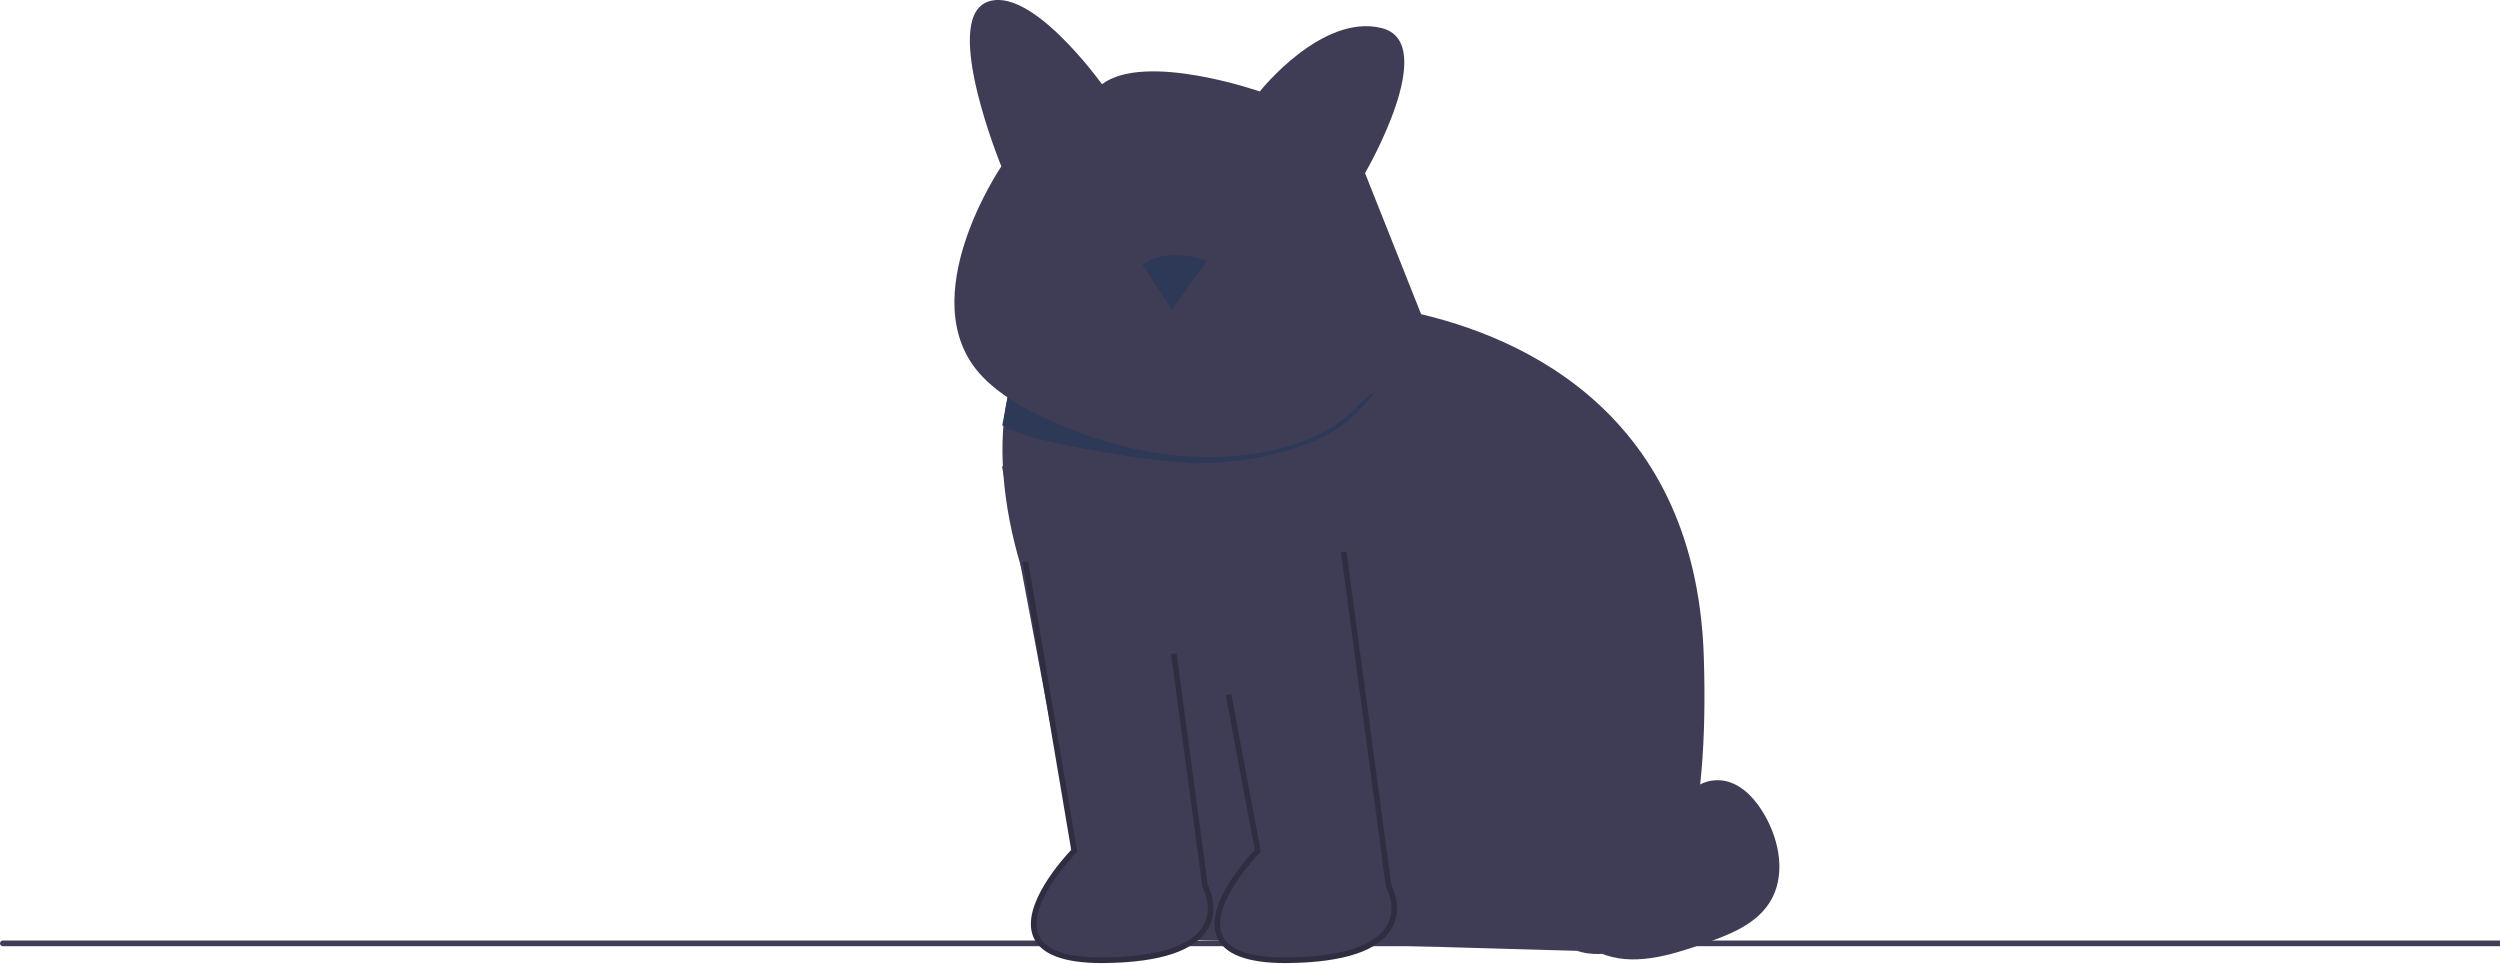
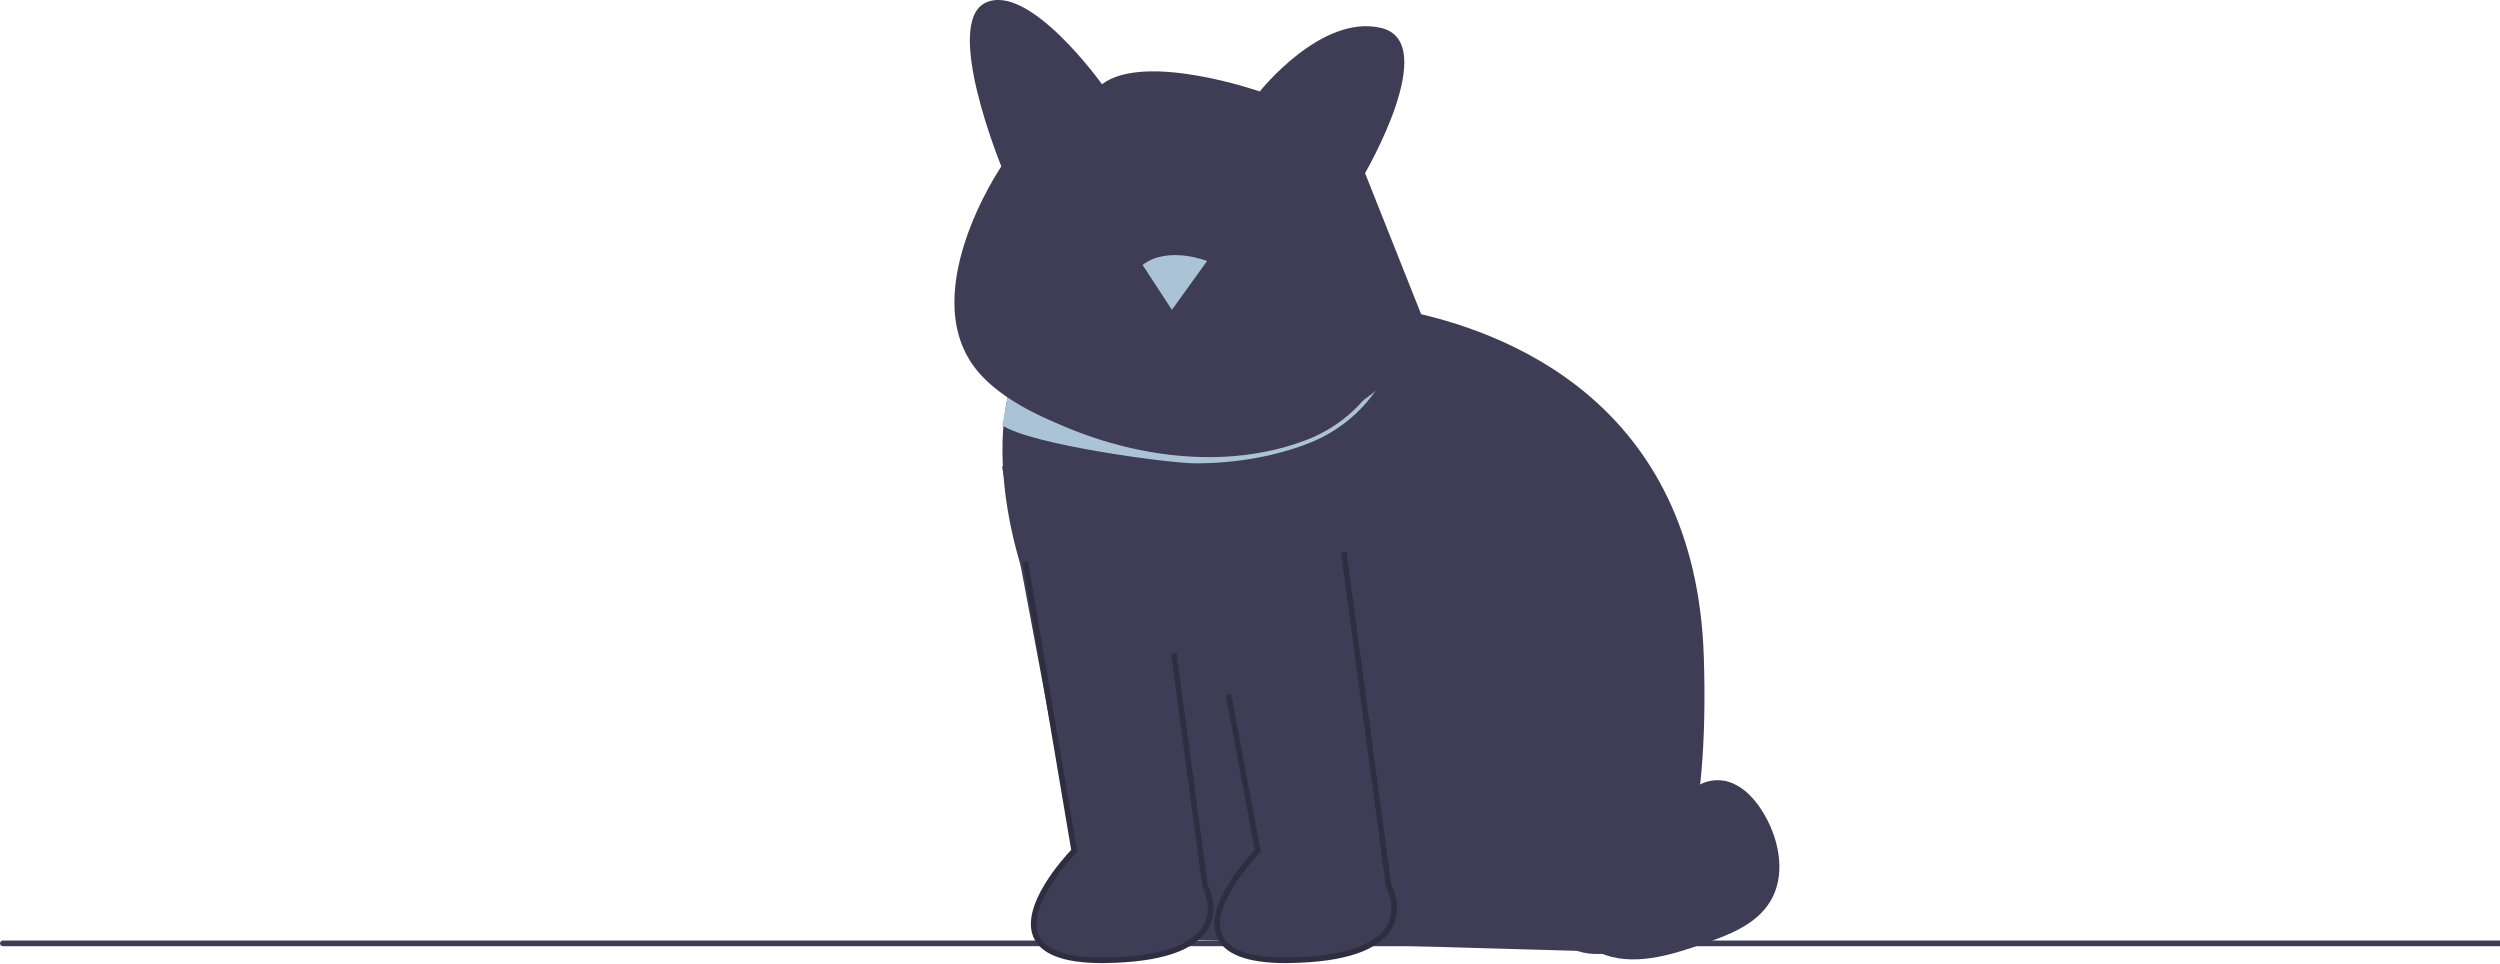
<svg xmlns="http://www.w3.org/2000/svg" width="888" height="342.09" viewBox="0 0 888 342.09">
  <path d="m560.17,337.74l-141.49-4.02s10.65-63.71-23.52-81.39c-23.29-12.06-43.96-68.39-38.08-106.72.08-.51.16-1.02.25-1.52,2.98-17.16,11.5-30.45,27.79-34.06,52.66-11.66,90.24-2.62,90.24-2.62,0,0,8.7.11,21.59,2.53.46.08.92.17,1.38.27,36.49,7.15,103.94,32.61,106.86,123.01,4.02,124.2-45.02,104.5-45.02,104.5Z" fill="#3f3d56" />
-   <path d="m496.95,109.95c-.24,6.48-1.71,12.92-4.39,19.04-5.56,12.69-15.7,22.38-28.54,27.29-38.46,14.72-83.34.12-106.04-15.71-.09.5-1.89,9.99-1.97,10.5,10.05,6.88,59.24,13.51,68.57,13.51,14.17,0,27.81-2.35,39.94-7,13.19-5.05,23.6-15.01,29.31-28.04,2.73-6.22,4.23-12.75,4.5-19.33-.46-.1-.92-.19-1.38-.27,0,0,0,0,0,0Z" fill="#2d3957" />
+   <path d="m496.95,109.95c-.24,6.48-1.71,12.92-4.39,19.04-5.56,12.69-15.7,22.38-28.54,27.29-38.46,14.72-83.34.12-106.04-15.71-.09.5-1.89,9.99-1.97,10.5,10.05,6.88,59.24,13.51,68.57,13.51,14.17,0,27.81-2.35,39.94-7,13.19-5.05,23.6-15.01,29.31-28.04,2.73-6.22,4.23-12.75,4.5-19.33-.46-.1-.92-.19-1.38-.27,0,0,0,0,0,0Z" fill="#abc3d6" />
  <path d="m507.41,118.2l-22.55-56.71s27.07-46.4,5.8-51.55c-21.27-5.16-43.18,22.55-43.18,22.55,0,0-40.6-14.18-56.06-2.58,0,0-25.78-36.09-41.24-29-15.47,7.09,5.5,58.18,5.5,58.18,0,0-31.92,46.86-7.43,73.92,24.49,27.07,116.64,48.98,159.17-14.82h0Z" fill="#3f3d56" />
  <path d="m1,336.08h887v-2H1c-.55,0-1,.45-1,1h0c0,.55.45,1,1,1Z" fill="#3f3d56" />
  <path d="m555.78,303.8c7.68,3.42,15.7,6.9,24.1,6.57s17.23-5.74,18.54-14.04c.68-4.29-.66-8.88.98-12.9,2.21-5.4,9.33-7.49,14.86-5.64,5.54,1.85,9.6,6.63,12.52,11.68,5.46,9.46,7.64,21.88,1.79,31.1-5.07,7.99-14.69,11.61-23.63,14.71-11.92,4.13-25.22,8.22-36.77,3.15-11.61-5.1-17.94-19.83-13.64-31.76" fill="#3f3d56" />
-   <path d="m428.74,92.71s-13.88-5.55-22.89,1.39l10.41,15.96s12.49-17.34,12.49-17.34Z" fill="#2d3957" />
+   <path d="m428.74,92.71s-13.88-5.55-22.89,1.39l10.41,15.96s12.49-17.34,12.49-17.34Z" fill="#abc3d6" />
  <path d="m355.89,165.55l25.67,136.68s-38.85,39.55,11.1,38.85c49.95-.69,35.38-26.36,35.38-26.36l-15.96-118.64" fill="#3f3d56" />
  <path d="m391.4,342.09c-13.53,0-21.71-3.1-24.33-9.23-4.77-11.16,10.76-28.17,13.42-30.97l-17.26-102.18,1.97-.33,17.43,103.18-.36.36c-.18.18-17.94,18.45-13.36,29.15,2.35,5.5,10.32,8.19,23.74,8,18.65-.26,30.67-4.17,34.77-11.3,3.69-6.42-.21-13.5-.25-13.57l-.09-.17-.03-.19-11.1-82.56,1.98-.27,11.08,82.38c.66,1.25,4.11,8.46.16,15.36-4.53,7.9-16.81,12.05-36.49,12.32-.43,0-.85,0-1.27,0Z" fill="#2f2e41" />
  <path d="m421.1,165.55l25.67,136.68s-38.85,39.55,11.1,38.85c49.95-.69,35.38-26.36,35.38-26.36l-15.96-118.64" fill="#3f3d56" />
  <path d="m456.61,342.09c-13.53,0-21.71-3.1-24.33-9.23-4.77-11.14,10.73-28.13,13.41-30.96l-10.31-55,1.97-.37,10.5,56.02-.37.37c-.18.18-17.94,18.45-13.36,29.15,2.35,5.5,10.33,8.2,23.74,8,18.66-.26,30.69-4.17,34.78-11.32,3.69-6.44-.22-13.48-.26-13.55l-.1-.17-15.98-118.83,1.98-.27,15.93,118.46c.66,1.25,4.11,8.46.16,15.36-4.53,7.9-16.81,12.05-36.49,12.32-.43,0-.85,0-1.27,0Z" fill="#2f2e41" />
</svg>
